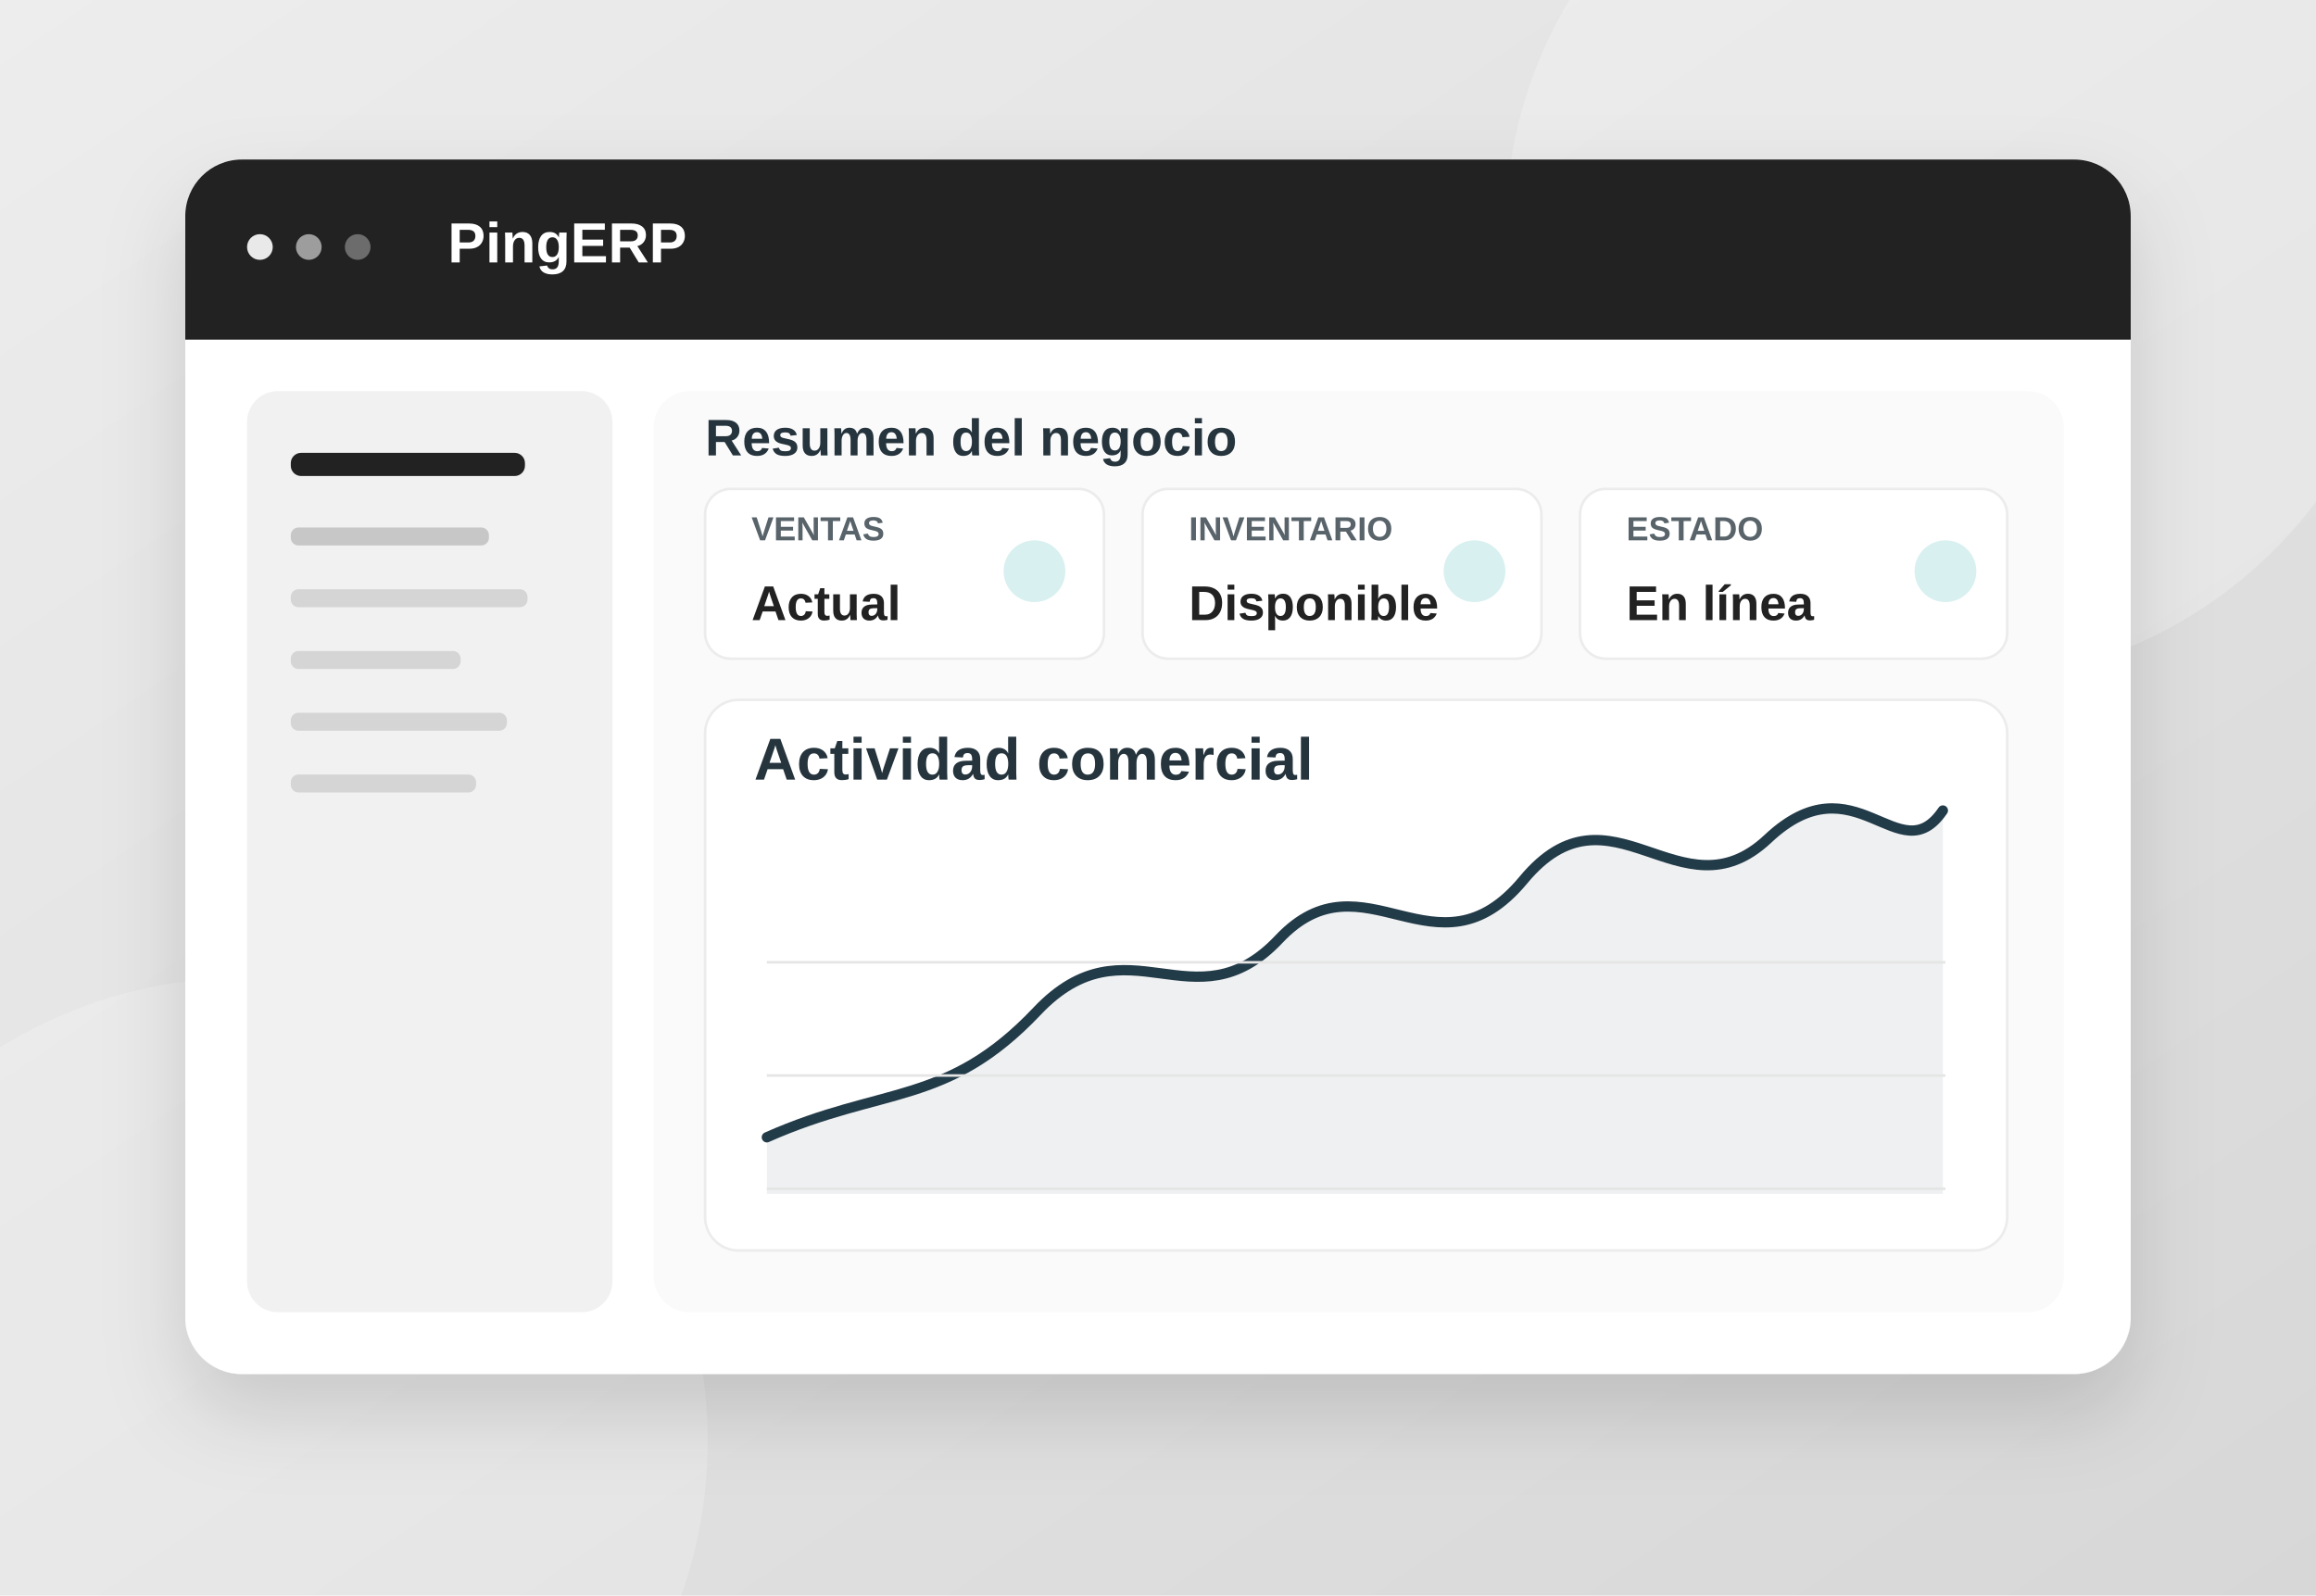
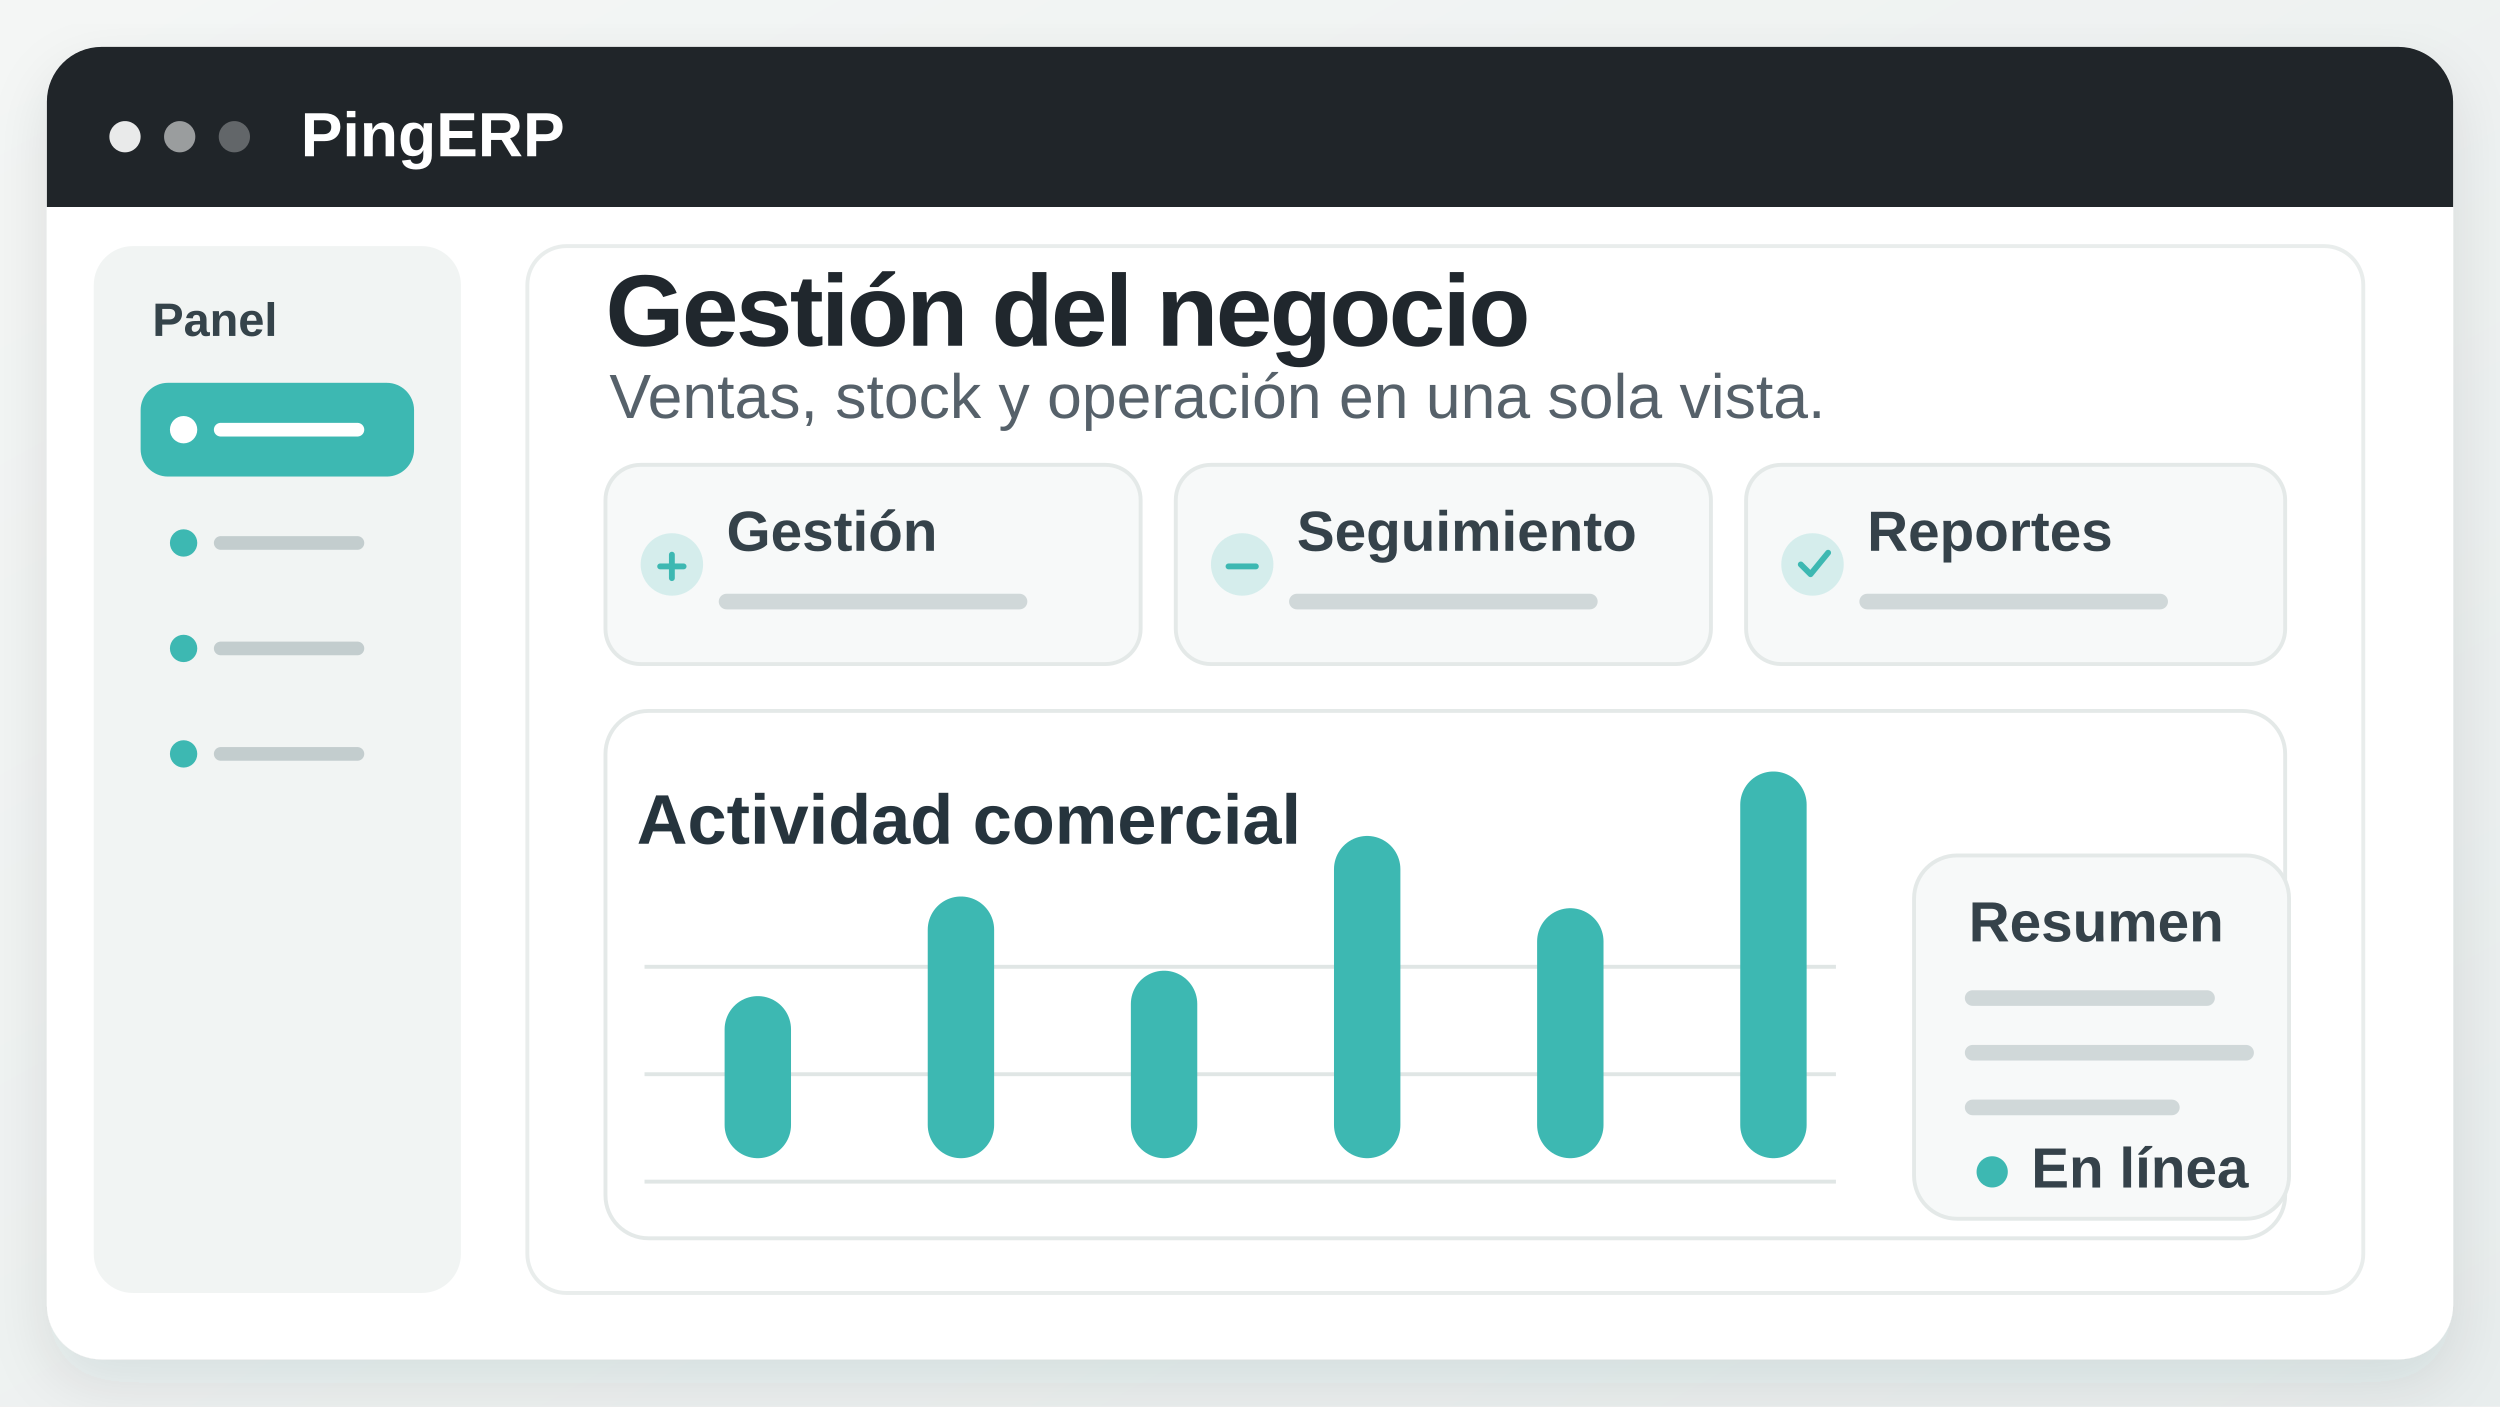
- <svg xmlns="http://www.w3.org/2000/svg" viewBox="0 0 900 620" role="img" aria-label="PingERP">
+ <svg xmlns="http://www.w3.org/2000/svg" viewBox="0 0 1280 720" role="img" aria-label="Gestión del negocio: Ventas, stock y operación en una sola vista.">
  <defs>
-     <linearGradient id="bg" x1="0" y1="0" x2="1" y2="1">
-       <stop stop-color="#ededed" />
-       <stop offset="1" stop-color="#d7d7d7" />
+     <linearGradient id="back" x1="0" y1="0" x2="1" y2="1">
+       <stop stop-color="#f4f6f5" />
+       <stop offset="1" stop-color="#e8eded" />
    </linearGradient>
-     <linearGradient id="teal" x1="0" y1="0" x2="1" y2="1">
-       <stop stop-color="#69d4d0" />
-       <stop offset="1" stop-color="#2fa9a7" />
-     </linearGradient>
-     <filter id="shadow" x="-20%" y="-20%" width="150%" height="160%">
-       <feDropShadow dx="0" dy="15" stdDeviation="16" flood-color="#151515" flood-opacity=".14" />
+     <filter id="shadow" x="-10%" y="-10%" width="120%" height="125%">
+       <feDropShadow dx="0" dy="12" stdDeviation="15" flood-color="#26343d" flood-opacity=".10" />
    </filter>
+     <style>.title{font:700 52px Arial,sans-serif;fill:#20272d;letter-spacing:-1.3px}.subtitle{font:400 32px Arial,sans-serif;fill:#56616a}.paneltitle{font:700 36px Arial,sans-serif;fill:#26343d}.label{font:700 29px Arial,sans-serif;fill:#35424a}.rowtext{font:600 28px Arial,sans-serif;fill:#39464e}.pilltext{font:700 25px Arial,sans-serif;fill:#34434a}.gridline{stroke:#e0e6e5;stroke-width:2}.barline{stroke:#d0d8d9;stroke-width:8;stroke-linecap:round}.track{fill:#e5ebeb}.softcard{fill:#f7f9f9;stroke:#e4e9e8;stroke-width:2}@media(max-width:500px){.product-name{font-size:48px!important}.title{font-size:62px!important}.subtitle{font-size:34px!important}.paneltitle{font-size:38px!important}.label{font-size:32px!important}.rowtext{font-size:31px!important}.pilltext{font-size:27px!important}}</style>
  </defs>
-   <rect width="900" height="620" fill="url(#bg)" />
-   <circle cx="760" cy="90" r="175" fill="#fff" opacity=".24" />
-   <circle cx="95" cy="560" r="180" fill="#fff" opacity=".2" />
-   <g filter="url(#shadow)">
-     <rect x="72" y="62" width="756" height="472" rx="22" fill="#fff" />
-     <path d="M94 62h712a22 22 0 0 1 22 22v48H72V84a22 22 0 0 1 22-22" fill="#202020" />
-     <circle cx="101" cy="96" r="5" fill="#fff" opacity=".9" />
-     <circle cx="120" cy="96" r="5" fill="#fff" opacity=".56" />
-     <circle cx="139" cy="96" r="5" fill="#fff" opacity=".34" />
-     <text x="174" y="102" fill="#fff" font-family="Arial,sans-serif" font-size="22" font-weight="700">PingERP</text>
-     <rect x="96" y="152" width="142" height="358" rx="12" fill="#f1f1f1" />
-     <rect x="113" y="176" width="91" height="9" rx="4" fill="#202020" />
-     <rect x="113" y="205" width="77" height="7" rx="3" fill="#c7c7c7" />
-     <rect x="113" y="229" width="92" height="7" rx="3" fill="#d5d5d5" />
-     <rect x="113" y="253" width="66" height="7" rx="3" fill="#d5d5d5" />
-     <rect x="113" y="277" width="84" height="7" rx="3" fill="#d5d5d5" />
-     <rect x="113" y="301" width="72" height="7" rx="3" fill="#d5d5d5" />
-     <rect x="254" y="152" width="548" height="358" rx="14" fill="#fafafa" />
-     <text x="274" y="177" fill="#26343d" font-family="Arial,sans-serif" font-size="20" font-weight="700">Resumen del negocio</text>
-     <rect x="274" y="190" width="155" height="66" rx="10" fill="#fff" stroke="#ececec" />
-     <rect x="444" y="190" width="155" height="66" rx="10" fill="#fff" stroke="#ececec" />
-     <rect x="614" y="190" width="166" height="66" rx="10" fill="#fff" stroke="#ececec" />
-     <text x="292" y="210" fill="#59636b" font-family="Arial,sans-serif" font-size="13" font-weight="700">VENTAS</text>
-     <text x="292" y="241" fill="#202020" font-family="Arial,sans-serif" font-size="19" font-weight="700">Actual</text>
-     <circle cx="402" cy="222" r="12" fill="#d8f0ef" />
-     <circle cx="573" cy="222" r="12" fill="#d8f0ef" />
-     <circle cx="756" cy="222" r="12" fill="#d8f0ef" />
-     <text x="462" y="210" fill="#59636b" font-family="Arial,sans-serif" font-size="13" font-weight="700">INVENTARIO</text>
-     <text x="462" y="241" fill="#202020" font-family="Arial,sans-serif" font-size="19" font-weight="700">Disponible</text>
-     <text x="632" y="210" fill="#59636b" font-family="Arial,sans-serif" font-size="13" font-weight="700">ESTADO</text>
-     <text x="632" y="241" fill="#202020" font-family="Arial,sans-serif" font-size="19" font-weight="700">En línea</text>
-     <rect x="274" y="272" width="506" height="214" rx="13" fill="#fff" stroke="#ececec" />
-     <text x="293" y="303" fill="#26343d" font-family="Arial,sans-serif" font-size="23" font-weight="700">Actividad comercial</text>
-     <path d="M298 442 C343 422 368 430 403 393 S464 400 497 365 S558 383 592 342 S653 358 687 326 S738 340 755 315" fill="none" stroke="#243b48" stroke-width="4" stroke-linecap="round" />
-     <path d="M298 442 C343 422 368 430 403 393 S464 400 497 365 S558 383 592 342 S653 358 687 326 S738 340 755 315 L755 464 L298 464Z" fill="#213b48" opacity=".08" />
-     <path d="M298 462H756M298 418H756M298 374H756" stroke="#e5e5e5" />
-   </g>
+   <rect width="1280" height="720" fill="url(#back)" />
+   <rect x="24" y="24" width="1232" height="672" rx="28" fill="#fff" filter="url(#shadow)" />
+   <path d="M52 24H1228a28 28 0 0 1 28 28v54H24V52a28 28 0 0 1 28-28" fill="#202529" />
+   <circle cx="64" cy="70" r="8" fill="#fff" opacity=".9" />
+   <circle cx="92" cy="70" r="8" fill="#fff" opacity=".55" />
+   <circle cx="120" cy="70" r="8" fill="#fff" opacity=".3" />
+   <text class="product-name" x="154" y="80" fill="#fff" font-family="Arial,sans-serif" font-size="32" font-weight="700">PingERP</text>
+   <rect x="48" y="126" width="188" height="536" rx="20" fill="#f1f4f3" />
+   <text x="78" y="172" fill="#35434a" font-family="Arial,sans-serif" font-size="24" font-weight="700">Panel</text>
+   <rect x="72" y="196" width="140" height="48" rx="14" fill="#3db8b2" />
+   <circle cx="94" cy="220" r="7" fill="#fff" />
+   <path d="M113 220h70" stroke="#fff" stroke-width="7" stroke-linecap="round" />
+   <circle cx="94" cy="278" r="7" fill="#3db8b2" />
+   <path d="M113 278h70" stroke="#c3cdce" stroke-width="7" stroke-linecap="round" />
+   <circle cx="94" cy="332" r="7" fill="#3db8b2" />
+   <path d="M113 332h70" stroke="#c3cdce" stroke-width="7" stroke-linecap="round" />
+   <circle cx="94" cy="386" r="7" fill="#3db8b2" />
+   <path d="M113 386h70" stroke="#c3cdce" stroke-width="7" stroke-linecap="round" />
+   <rect x="270" y="126" width="940" height="536" rx="20" fill="#fff" stroke="#e9edec" stroke-width="2" />
+   <text x="310" y="177" class="title">Gestión del negocio</text>
+   <text x="312" y="214" class="subtitle">Ventas, stock y operación en una sola vista.</text>
+   <rect x="310" y="238" width="274" height="102" rx="18" class="softcard" />
+   <rect x="602" y="238" width="274" height="102" rx="18" class="softcard" />
+   <rect x="894" y="238" width="276" height="102" rx="18" class="softcard" />
+   <circle cx="344" cy="289" r="16" fill="#3db8b2" opacity=".18" />
+   <path d="M338 290h12m-6-6v12" stroke="#3db8b2" stroke-width="3" stroke-linecap="round" />
+   <text x="372" y="282" class="label">Gestión</text>
+   <path d="M372 308h150" class="barline" />
+   <circle cx="636" cy="289" r="16" fill="#3db8b2" opacity=".18" />
+   <path d="M629 290h14" stroke="#3db8b2" stroke-width="3" stroke-linecap="round" />
+   <text x="664" y="282" class="label">Seguimiento</text>
+   <path d="M664 308h150" class="barline" />
+   <circle cx="928" cy="289" r="16" fill="#3db8b2" opacity=".18" />
+   <path d="m922 289 5 5 9-11" fill="none" stroke="#3db8b2" stroke-width="3" stroke-linecap="round" stroke-linejoin="round" />
+   <text x="956" y="282" class="label">Reportes</text>
+   <path d="M956 308h150" class="barline" />
+   <rect x="310" y="364" width="860" height="270" rx="22" fill="#fff" stroke="#e4e9e8" stroke-width="2" />
+   <text x="326" y="432" class="paneltitle">Actividad comercial</text>
+   <path d="M330 605H940M330 550H940M330 495H940" class="gridline" />
+   <path d="M388 576V527M492 576V476M596 576V514M700 576V445M804 576V482M908 576V412" stroke="#3db8b2" stroke-width="34" stroke-linecap="round" />
+   <rect x="980" y="438" width="192" height="186" rx="22" class="softcard" />
+   <text x="1008" y="482" class="label">Resumen</text>
+   <path d="M1010 511H1130M1010 539H1150M1010 567H1112" class="barline" />
+   <circle cx="1020" cy="600" r="8" fill="#3db8b2" />
+   <text x="1040" y="608" class="label">En línea</text>
</svg>
